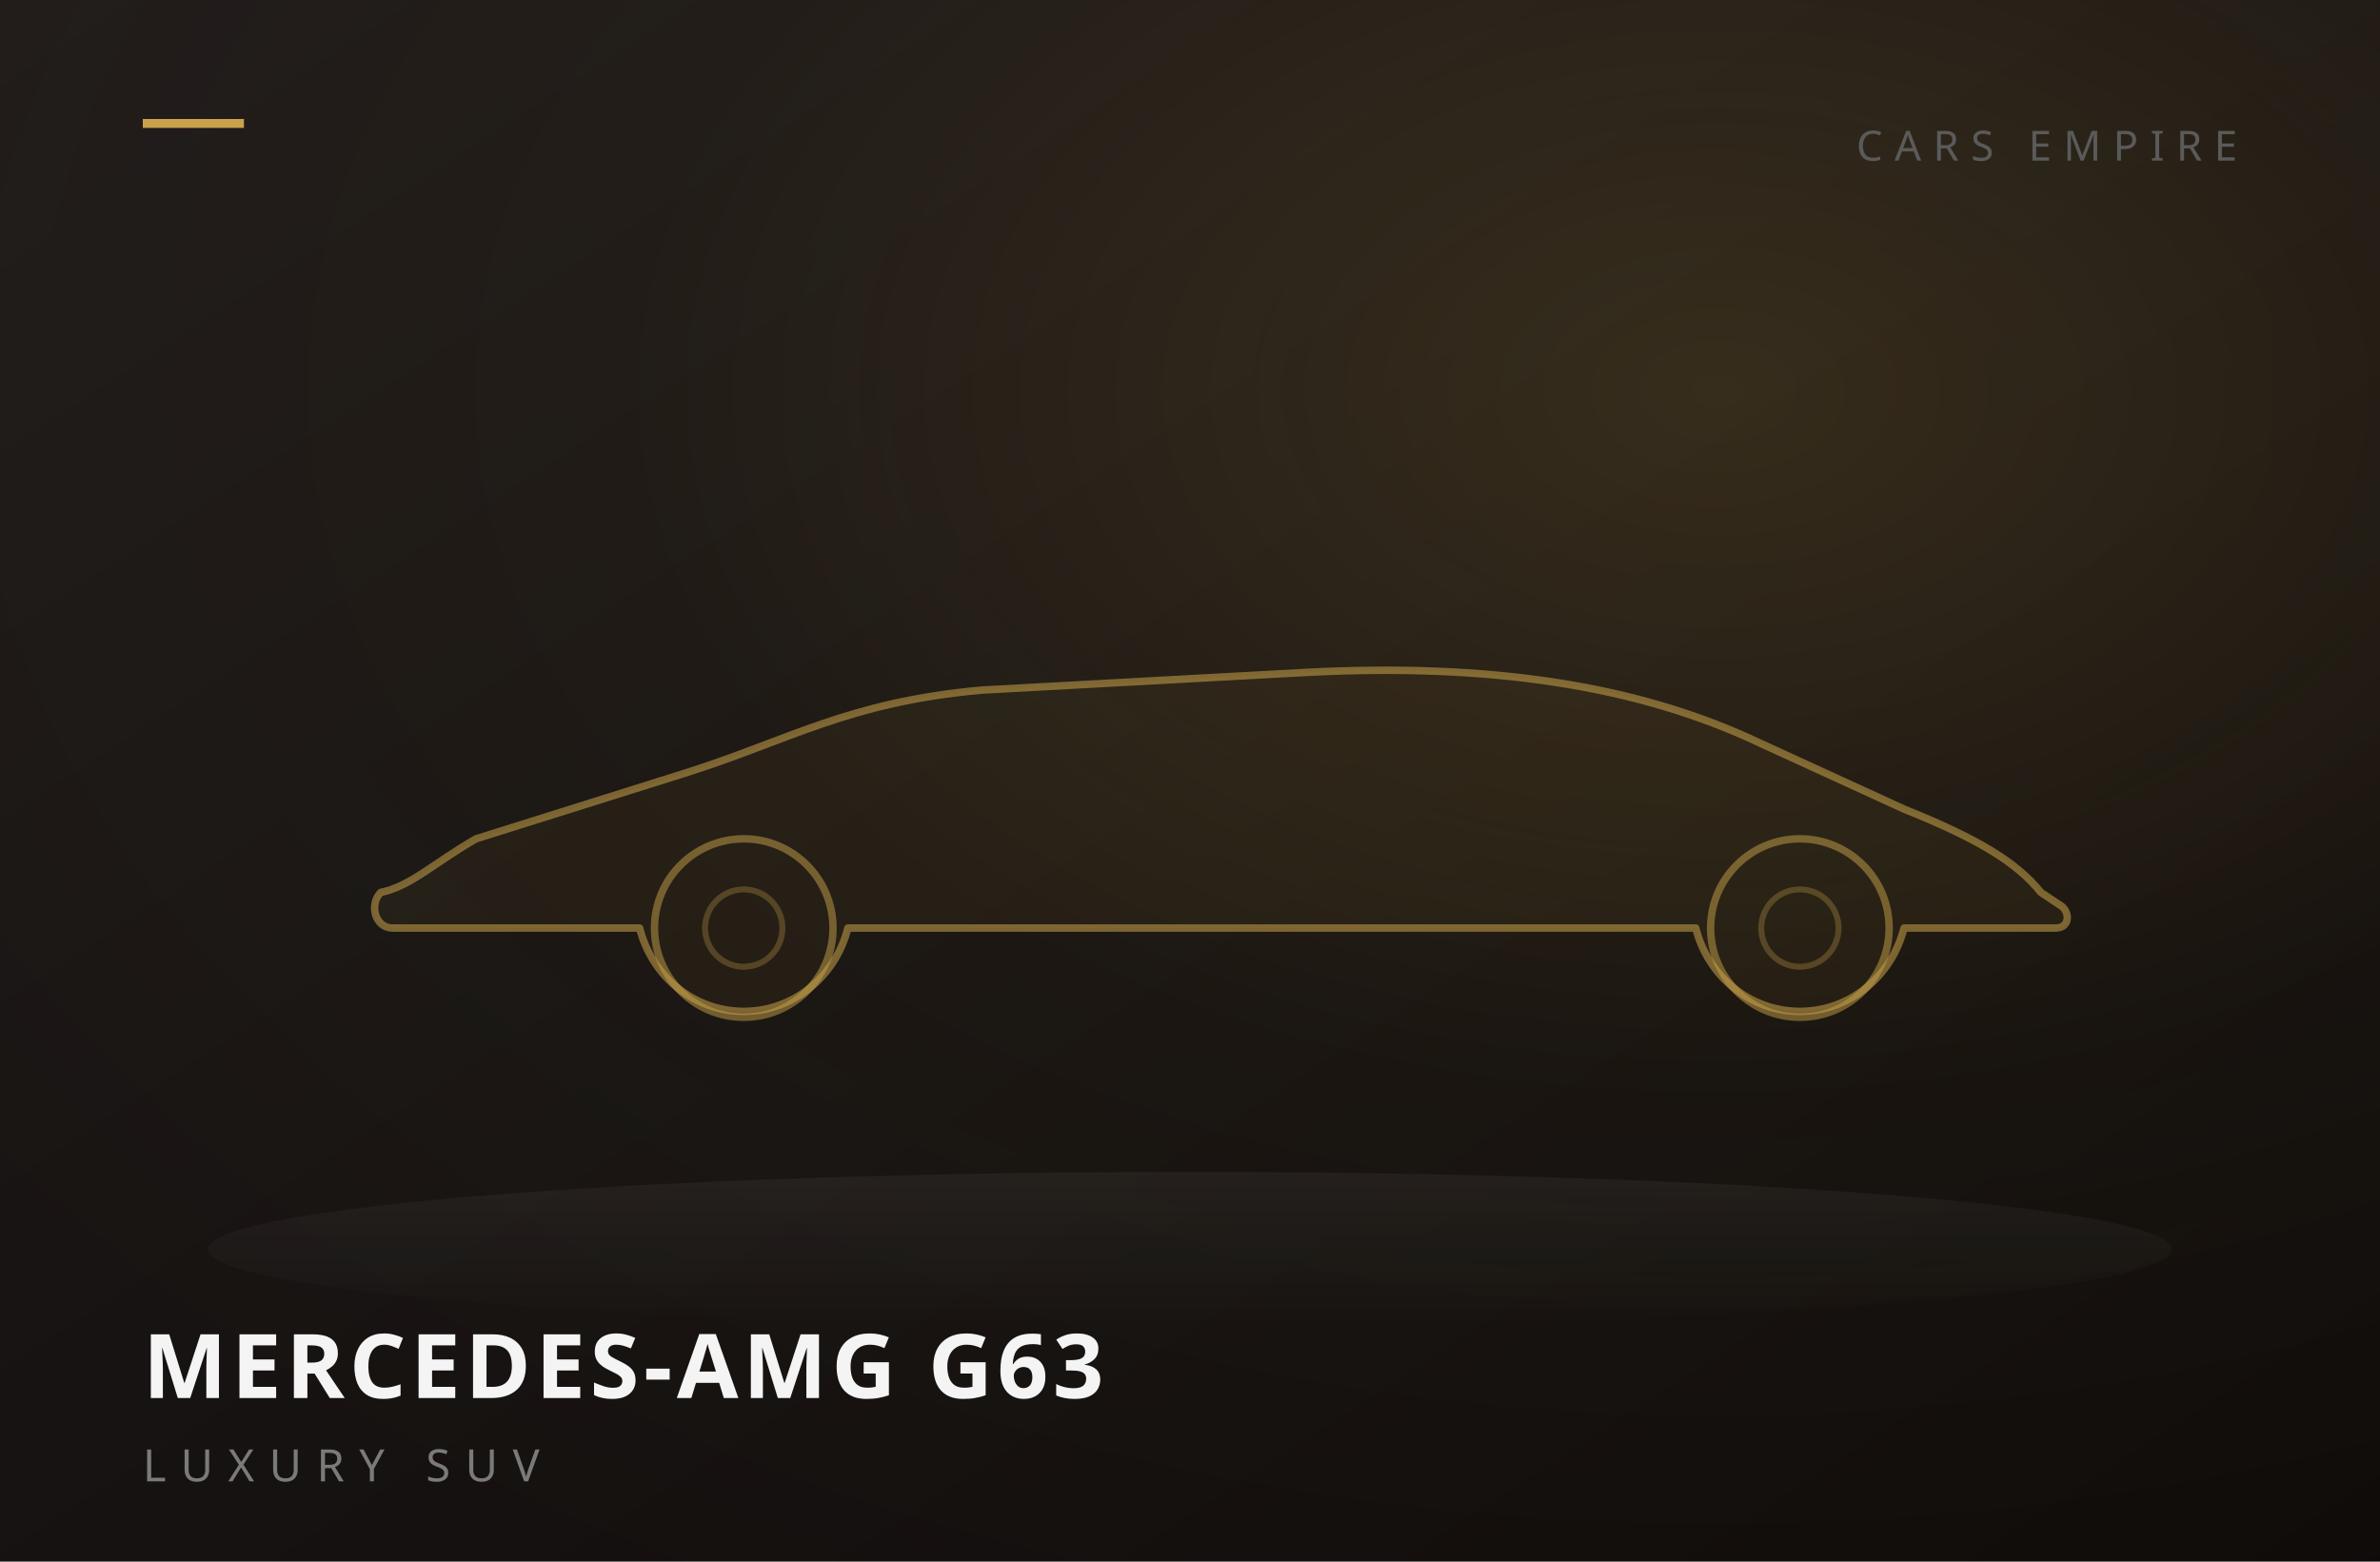
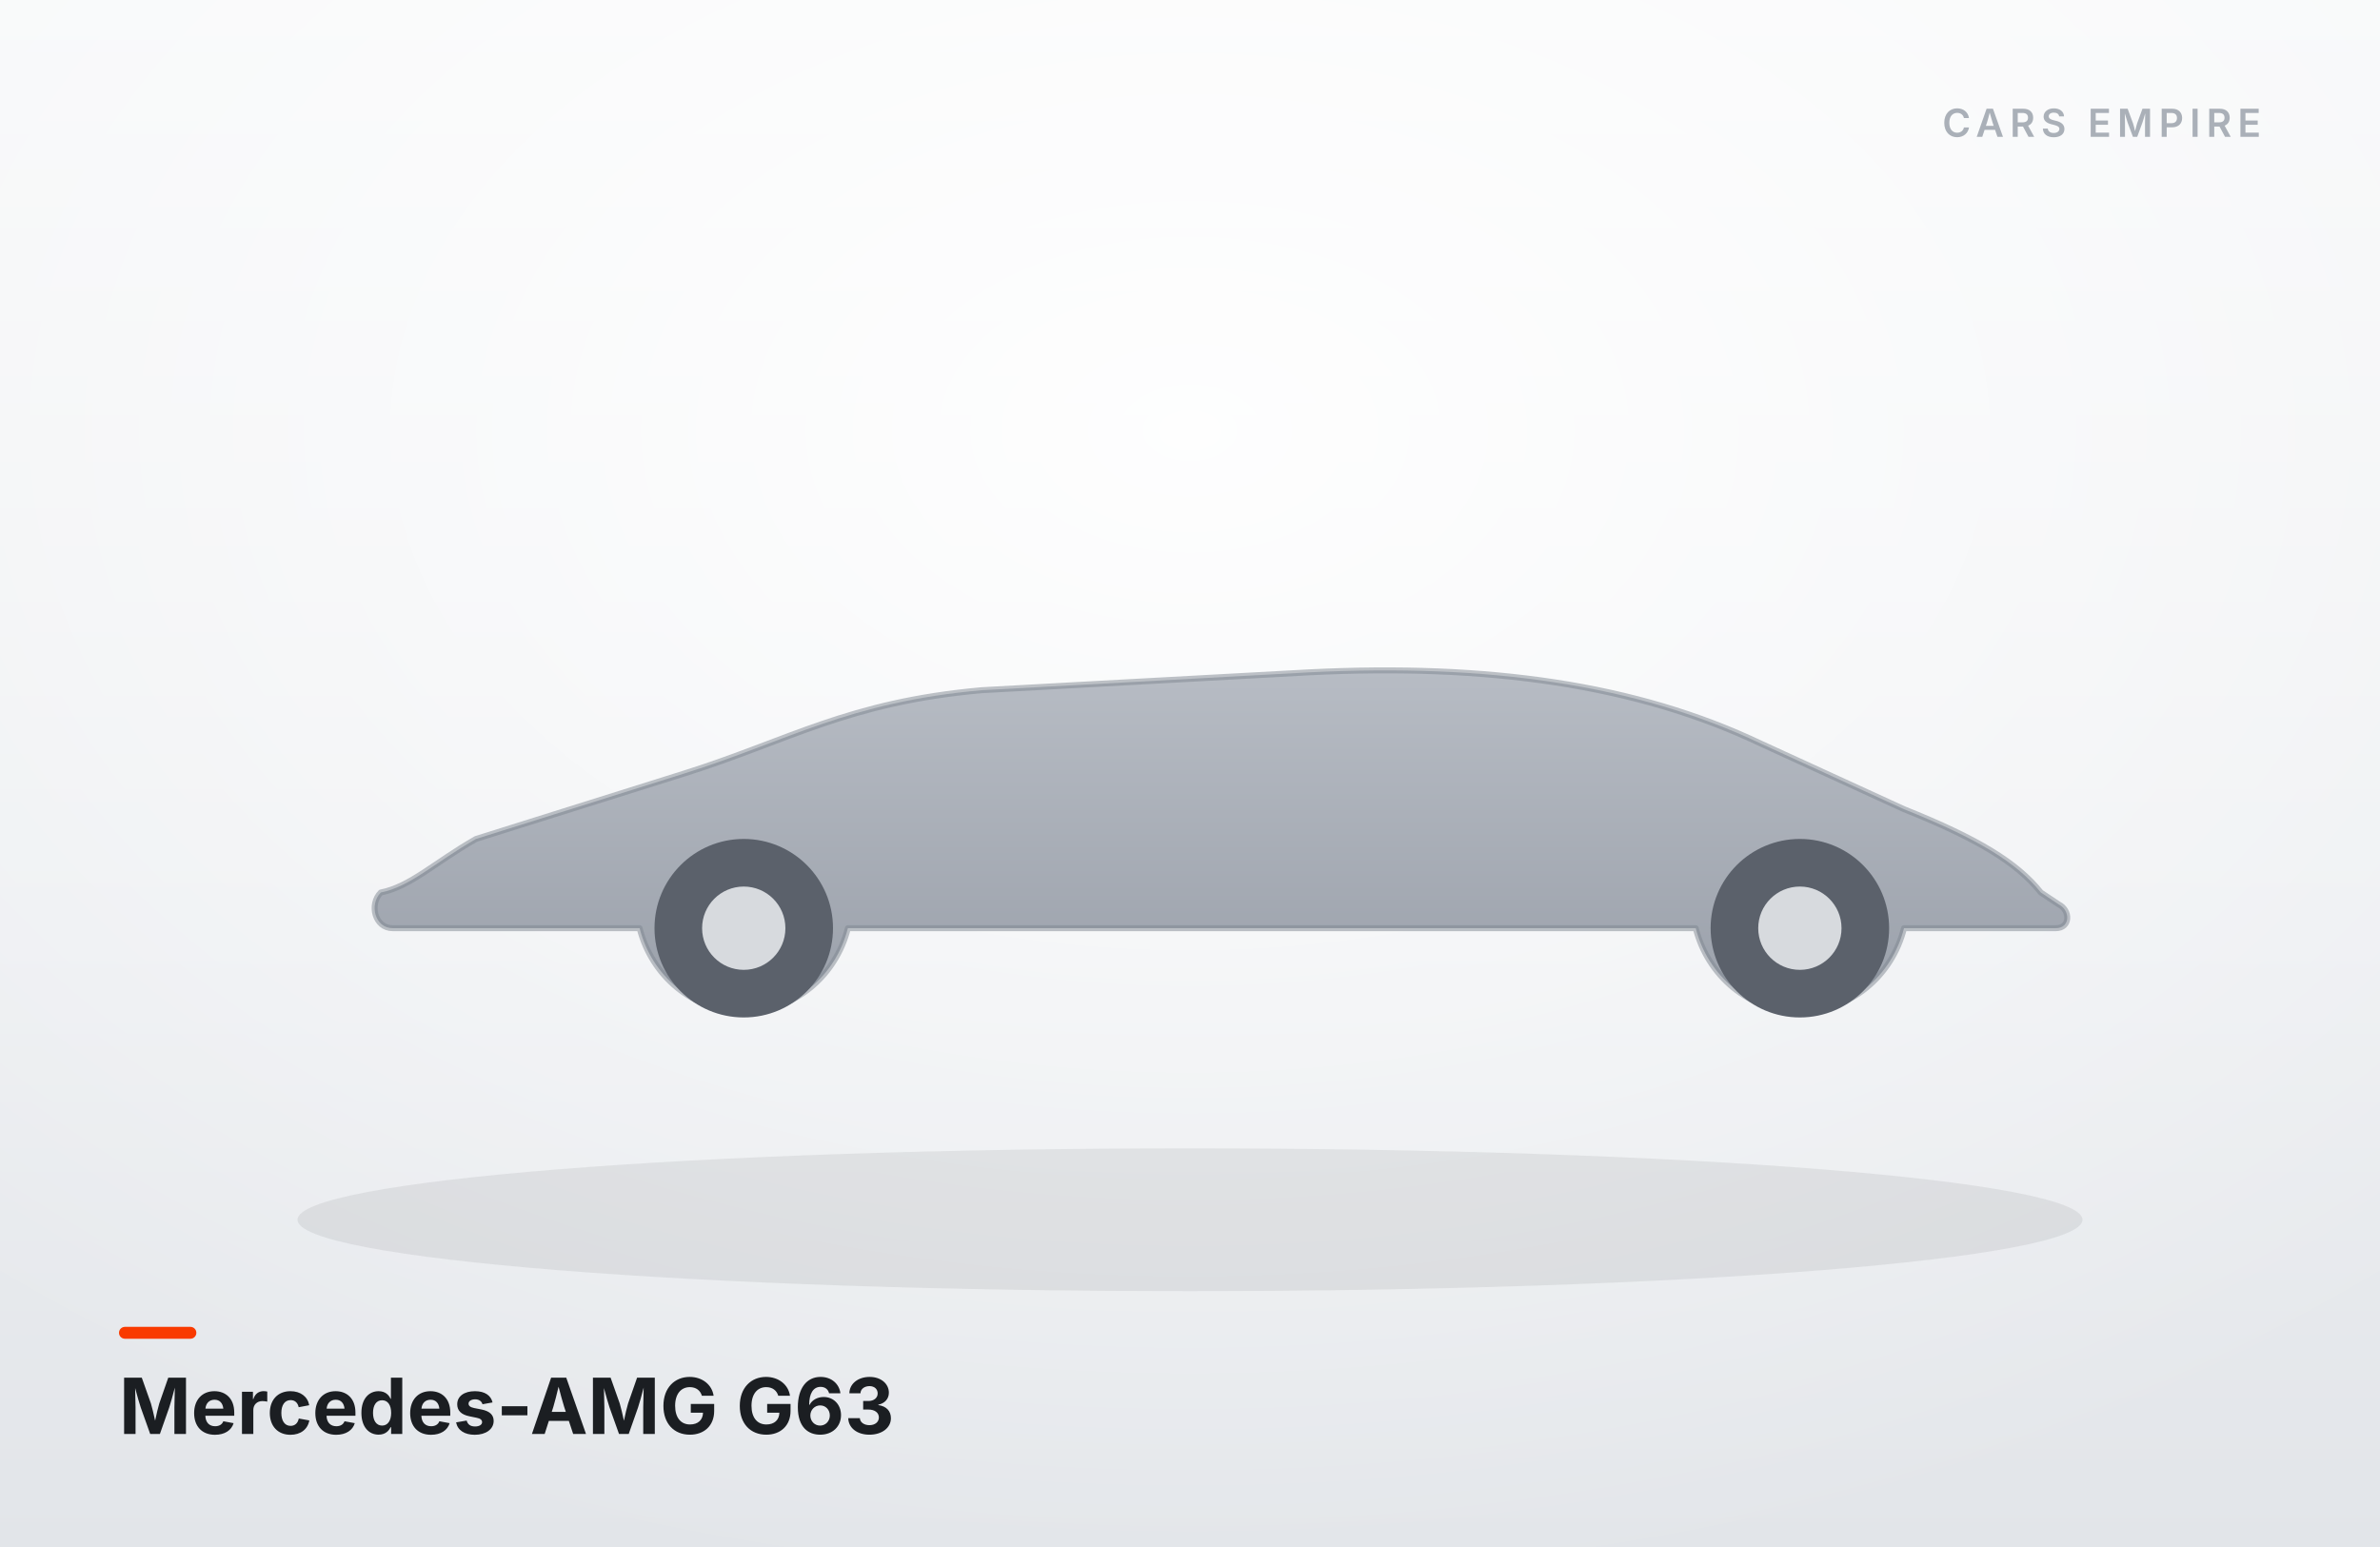
- <svg xmlns="http://www.w3.org/2000/svg" viewBox="0 0 800 525" preserveAspectRatio="xMidYMid slice" role="img" aria-label="Mercedes-AMG G63">
+ <svg xmlns="http://www.w3.org/2000/svg" viewBox="0 0 800 520" preserveAspectRatio="xMidYMid slice" role="img" aria-label="Mercedes-AMG G63">
  <defs>
-     <linearGradient id="bg" x1="0" y1="0" x2="1" y2="1">
-       <stop offset="0" stop-color="#1f1b1a" />
-       <stop offset="1" stop-color="#0d0a09" />
+     <linearGradient id="bg" x1="0" y1="0" x2="0" y2="1">
+       <stop offset="0" stop-color="#f7f8f9" />
+       <stop offset="0.6" stop-color="#eceef1" />
+       <stop offset="1" stop-color="#e2e5e9" />
    </linearGradient>
-     <radialGradient id="glow" cx="0.72" cy="0.25" r="0.9">
-       <stop offset="0" stop-color="#c9a24b" stop-opacity="0.18" />
-       <stop offset="0.5" stop-color="#c9a24b" stop-opacity="0.04" />
-       <stop offset="1" stop-color="#c9a24b" stop-opacity="0" />
+     <radialGradient id="spot" cx="0.5" cy="0.28" r="0.75">
+       <stop offset="0" stop-color="#ffffff" stop-opacity="0.9" />
+       <stop offset="1" stop-color="#ffffff" stop-opacity="0" />
    </radialGradient>
-     <linearGradient id="floor" x1="0" y1="0" x2="0" y2="1">
-       <stop offset="0" stop-color="#ffffff" stop-opacity="0.05" />
-       <stop offset="1" stop-color="#ffffff" stop-opacity="0" />
+     <linearGradient id="car" x1="0" y1="0" x2="0" y2="1">
+       <stop offset="0" stop-color="#b7bcc4" />
+       <stop offset="1" stop-color="#9aa0aa" />
    </linearGradient>
  </defs>
-   <rect width="800" height="525" fill="url(#bg)" />
-   <rect width="800" height="525" fill="url(#glow)" />
-   <ellipse cx="400" cy="420" rx="330" ry="26" fill="url(#floor)" />
+   <rect width="800" height="520" fill="url(#bg)" />
+   <rect width="800" height="520" fill="url(#spot)" />
+   <ellipse cx="400" cy="410" rx="300" ry="24" fill="#000000" opacity="0.07" />
  <g transform="translate(80,150)">
-     <path d="M48,150 C58,148 66,140 80,132 L150,110 C185,99 205,86 250,82 L360,76 C420,73 470,80 512,100 L560,122 C585,132 598,140 606,150 L612,154 C616,156 616,162 611,162 L560,162 C556,178 542,190 525,190 C508,190 494,178 490,162 L205,162 C201,178 187,190 170,190 C153,190 139,178 135,162 L52,162 C46,162 44,154 48,150 Z" fill="none" stroke="#c9a24b" stroke-opacity="0.55" stroke-width="2.5" stroke-linejoin="round" />
-     <path d="M48,150 C58,148 66,140 80,132 L150,110 C185,99 205,86 250,82 L360,76 C420,73 470,80 512,100 L560,122 C585,132 598,140 606,150 L612,154 C616,156 616,162 611,162 L560,162 C556,178 542,190 525,190 C508,190 494,178 490,162 L205,162 C201,178 187,190 170,190 C153,190 139,178 135,162 L52,162 C46,162 44,154 48,150 Z" fill="#c9a24b" fill-opacity="0.05" />
-     <circle cx="170" cy="162" r="30" fill="none" stroke="#c9a24b" stroke-opacity="0.5" stroke-width="2.5" />
-     <circle cx="525" cy="162" r="30" fill="none" stroke="#c9a24b" stroke-opacity="0.5" stroke-width="2.5" />
-     <circle cx="170" cy="162" r="13" fill="none" stroke="#c9a24b" stroke-opacity="0.3" stroke-width="2" />
-     <circle cx="525" cy="162" r="13" fill="none" stroke="#c9a24b" stroke-opacity="0.3" stroke-width="2" />
+     <path d="M48,150 C58,148 66,140 80,132 L150,110 C185,99 205,86 250,82 L360,76 C420,73 470,80 512,100 L560,122 C585,132 598,140 606,150 L612,154 C616,156 616,162 611,162 L560,162 C556,178 542,190 525,190 C508,190 494,178 490,162 L205,162 C201,178 187,190 170,190 C153,190 139,178 135,162 L52,162 C46,162 44,154 48,150 Z" fill="url(#car)" />
+     <path d="M48,150 C58,148 66,140 80,132 L150,110 C185,99 205,86 250,82 L360,76 C420,73 470,80 512,100 L560,122 C585,132 598,140 606,150 L612,154 C616,156 616,162 611,162 L560,162 C556,178 542,190 525,190 C508,190 494,178 490,162 L205,162 C201,178 187,190 170,190 C153,190 139,178 135,162 L52,162 C46,162 44,154 48,150 Z" fill="none" stroke="#7f8691" stroke-opacity="0.5" stroke-width="2" stroke-linejoin="round" />
+     <circle cx="170" cy="162" r="30" fill="#5b616b" />
+     <circle cx="170" cy="162" r="14" fill="#d7dade" />
+     <circle cx="525" cy="162" r="30" fill="#5b616b" />
+     <circle cx="525" cy="162" r="14" fill="#d7dade" />
  </g>
-   <text x="48" y="470" font-family="'Oswald','Arial Narrow',sans-serif" font-size="30" font-weight="600" letter-spacing="1.5" fill="#f4f4f4" text-transform="uppercase">MERCEDES-AMG G63</text>
-   <text x="48" y="498" font-family="'Oswald',sans-serif" font-size="15" letter-spacing="5" fill="#7a7a7a">LUXURY SUV</text>
-   <text x="752" y="54" text-anchor="end" font-family="'Oswald',sans-serif" font-size="14" letter-spacing="4" fill="#5a5a5a">CARS EMPIRE</text>
-   <rect x="48" y="40" width="34" height="3" fill="#c9a24b" />
+   <rect x="40" y="446" width="26" height="4" rx="2" fill="#f93a00" />
+   <text x="40" y="482" font-family="Inter,Arial,sans-serif" font-size="26" font-weight="700" fill="#1b1e22">Mercedes-AMG G63</text>
+   <text x="760" y="46" text-anchor="end" font-family="Inter,Arial,sans-serif" font-size="13" font-weight="600" letter-spacing="2" fill="#aab0b8">CARS EMPIRE</text>
</svg>
